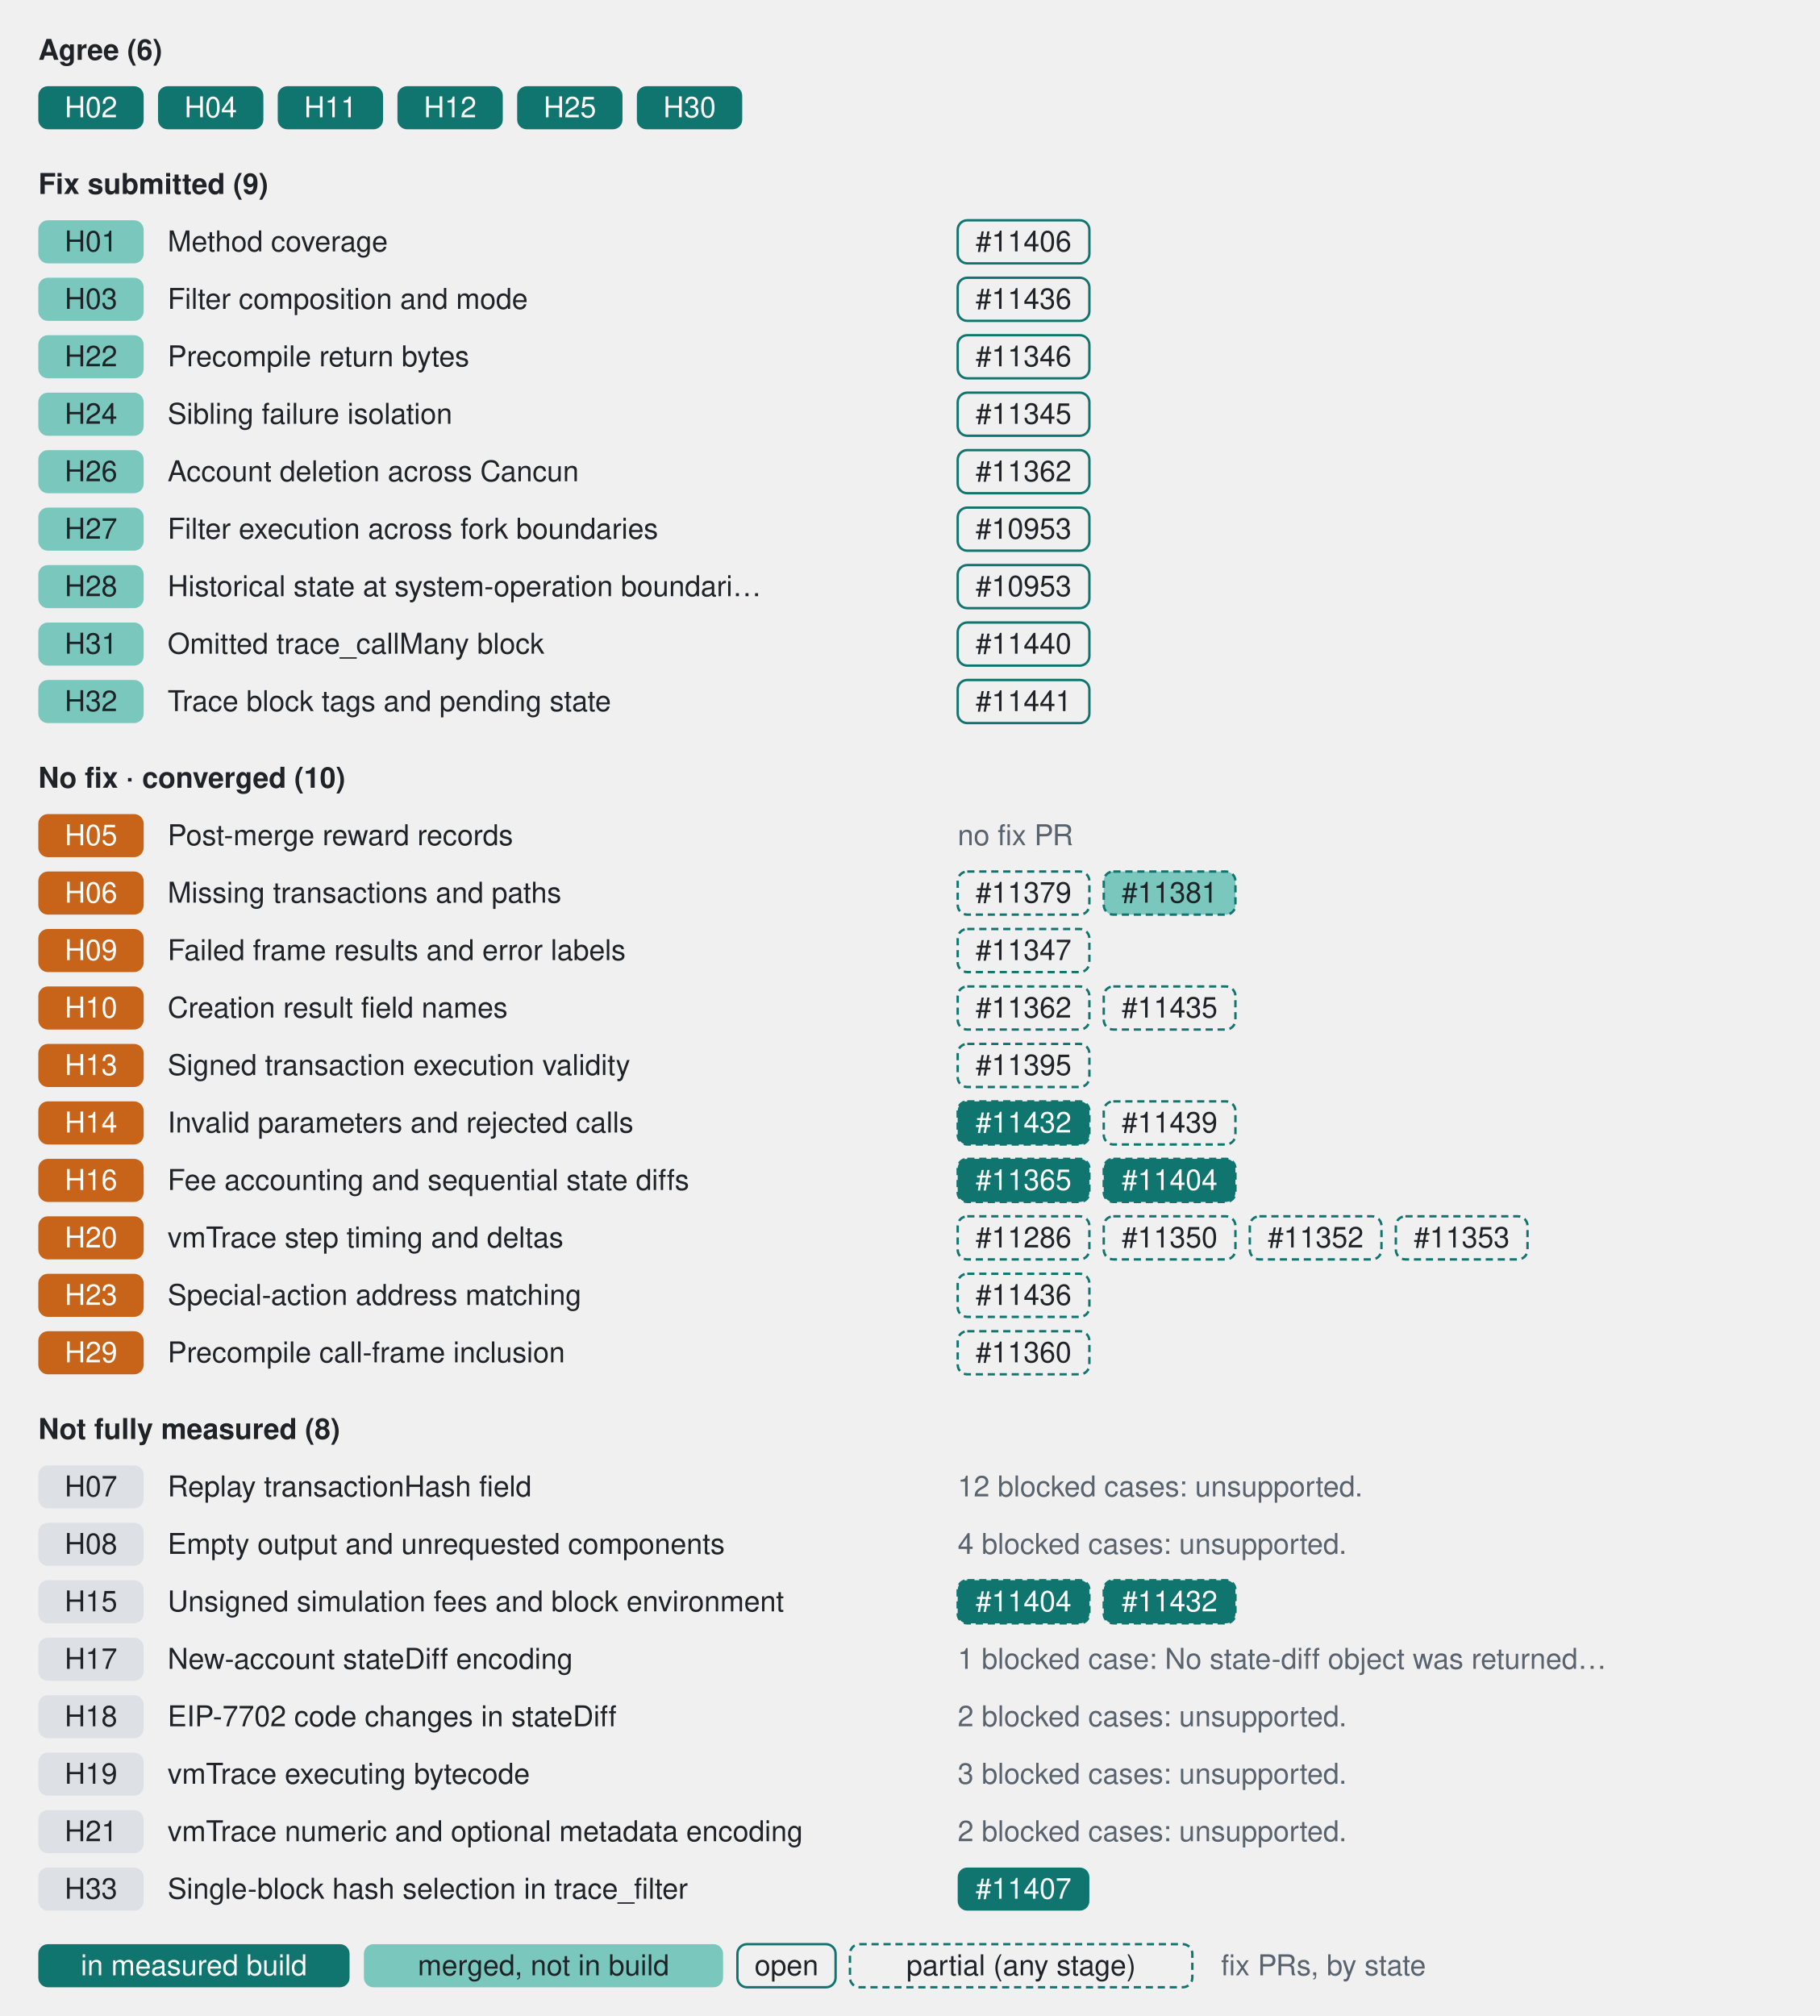
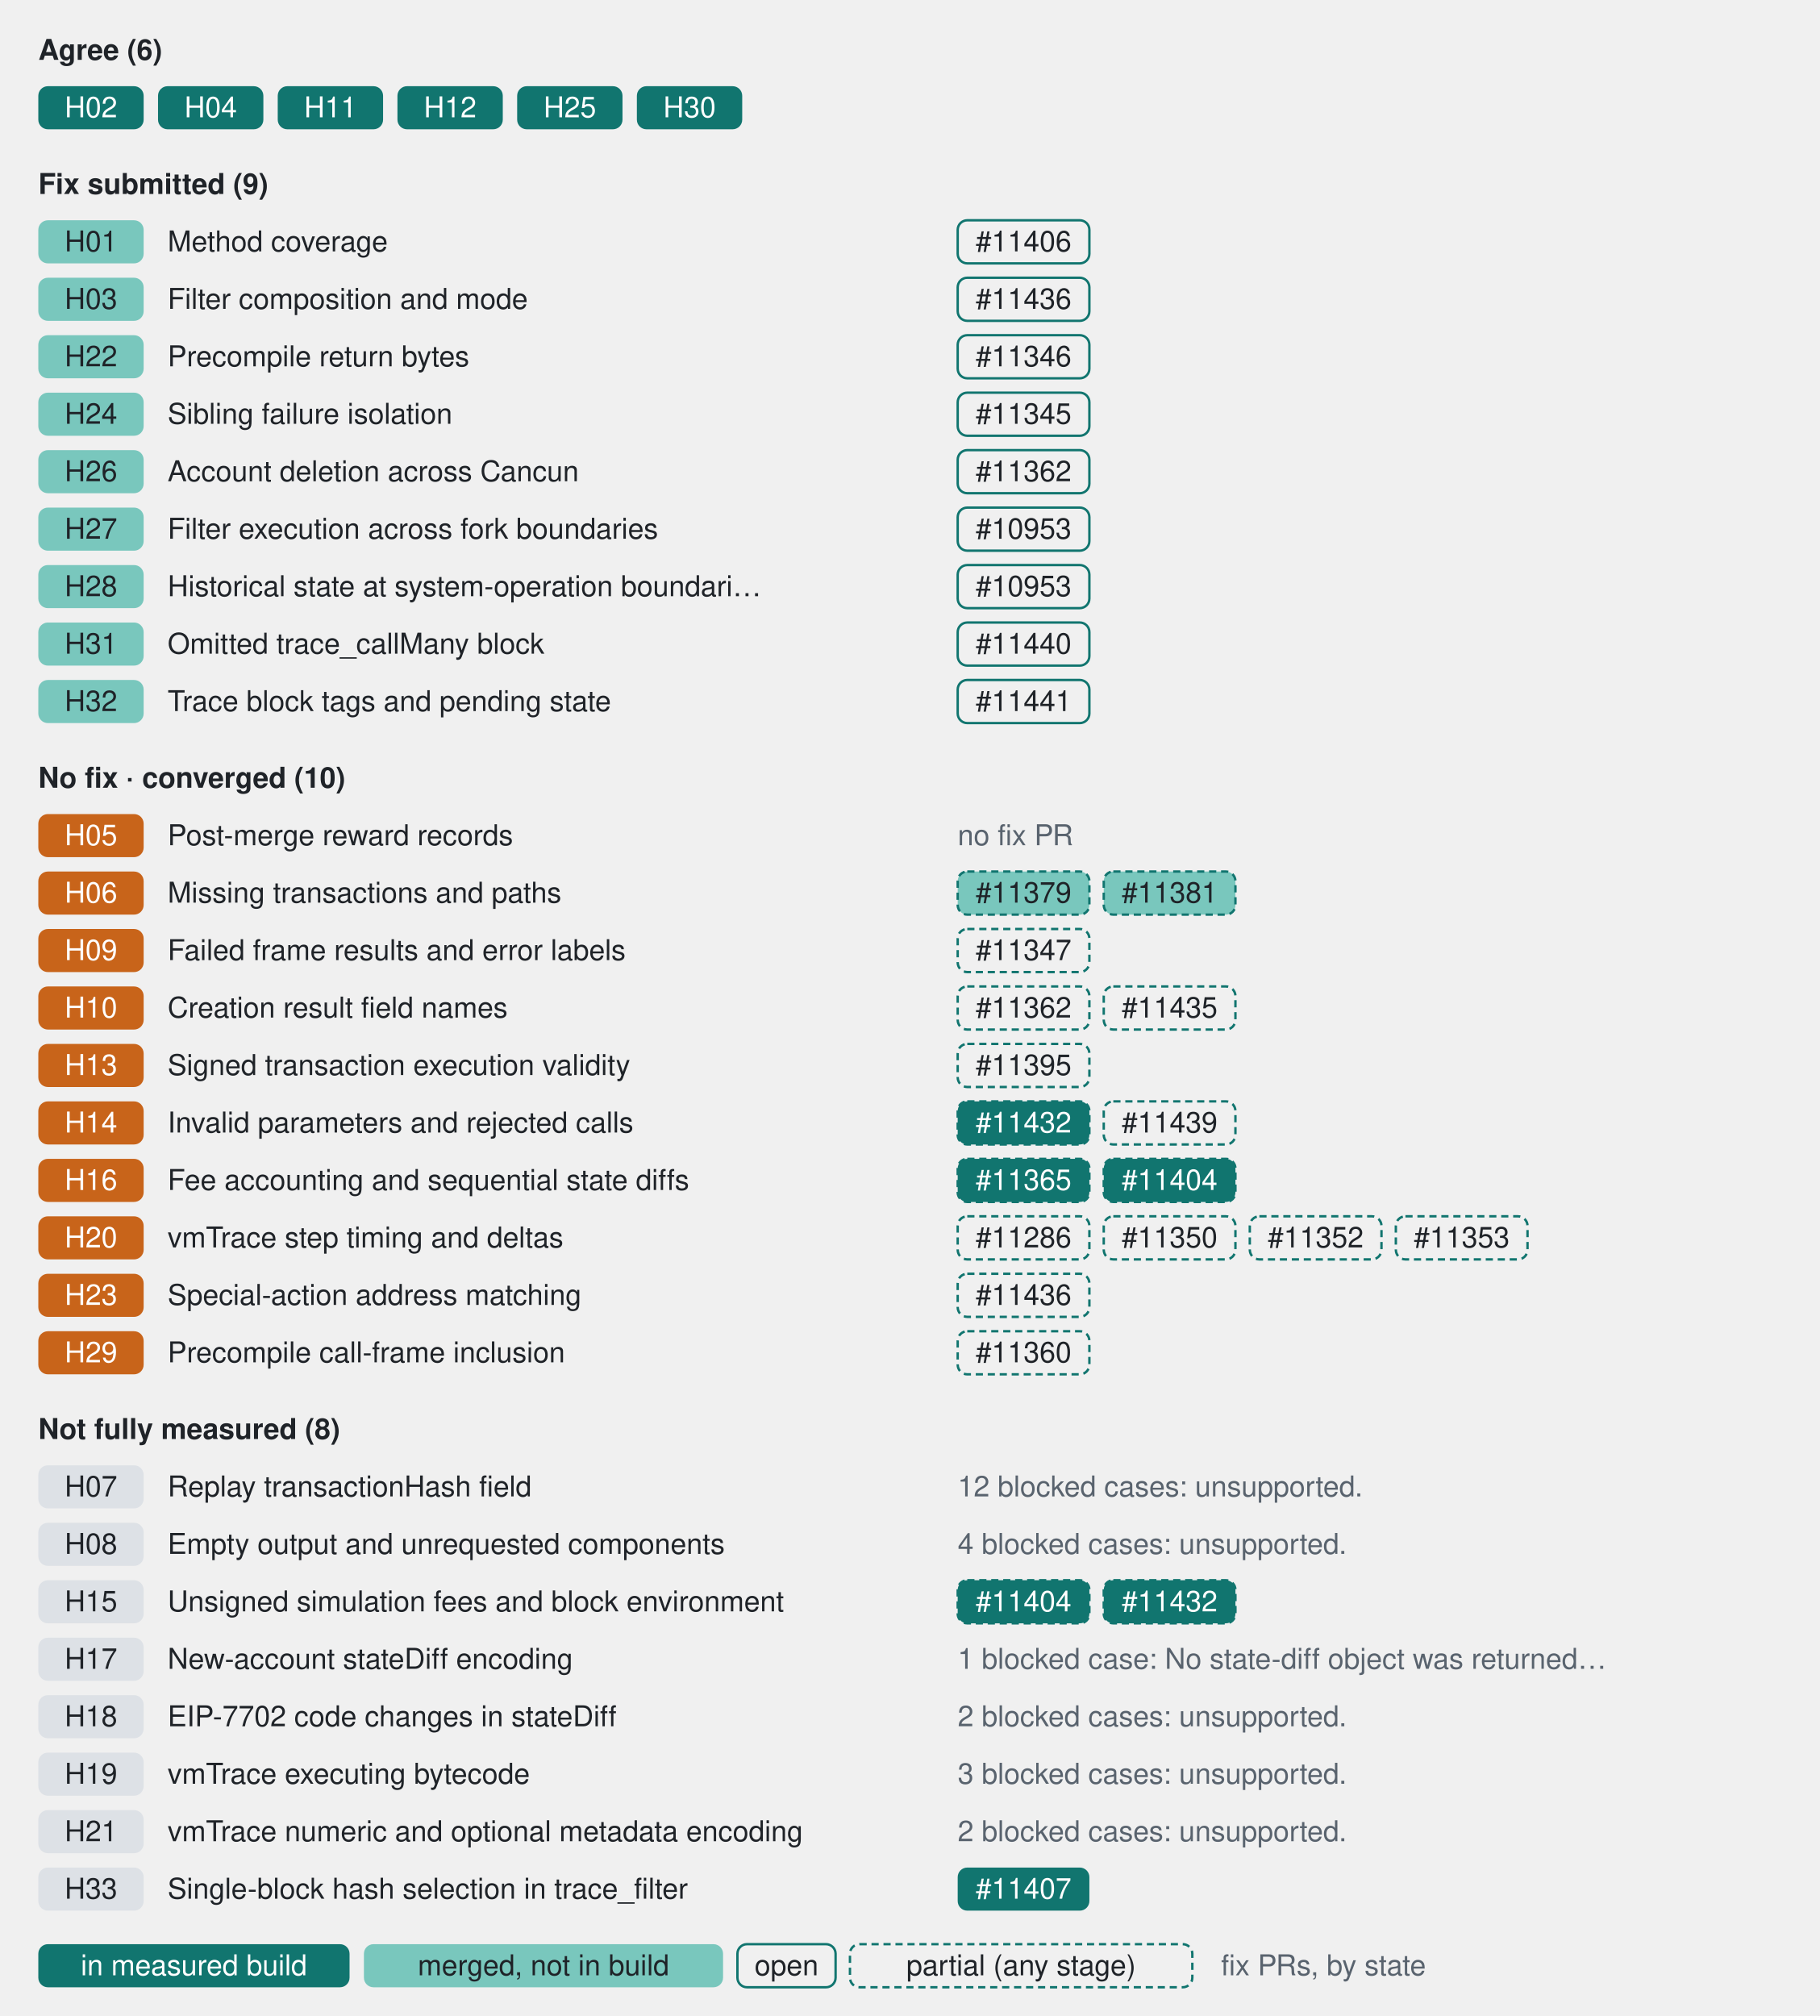
<svg xmlns="http://www.w3.org/2000/svg" width="760" height="842" viewBox="0 0 760 842" role="img" aria-labelledby="title">
  <style>text{font-family:-apple-system,BlinkMacSystemFont,"Segoe UI",Helvetica,Arial,sans-serif;font-size:12px}.head{font-weight:600}.partial{stroke-dasharray:3 2}.label{fill:#1f2328}.muted{fill:#59636e}.pr{fill:none;stroke:#11756f}.edge{stroke:#11756f}.b-agree{fill:#11756f}.n-agree{fill:#ffffff}.b-fix{fill:#79c7bd}.n-fix{fill:#1f2328}.b-converged{fill:#c8641a}.n-converged{fill:#ffffff}.b-review{fill:#f2b36b}.n-review{fill:#1f2328}.b-policy{fill:#8172c4}.n-policy{fill:#ffffff}.b-unmeasured{fill:#dde1e6}.n-unmeasured{fill:#1f2328}@media (prefers-color-scheme:dark){.label{fill:#e6edf3}.muted{fill:#9198a1}.pr{fill:none;stroke:#3aa59a}.edge{stroke:#3aa59a}.b-agree{fill:#3aa59a}.n-agree{fill:#0d1117}.b-fix{fill:#1a6b62}.n-fix{fill:#ffffff}.b-converged{fill:#e5843a}.n-converged{fill:#0d1117}.b-review{fill:#8f5420}.n-review{fill:#ffffff}.b-policy{fill:#9b8fe0}.n-policy{fill:#0d1117}.b-unmeasured{fill:#2d333b}.n-unmeasured{fill:#e6edf3}}</style>
  <text class="label head" x="16" y="25">Agree (6)</text>
  <rect class="b-agree" x="16" y="36" width="44" height="18" rx="4" />
  <text class="n-agree" x="38" y="49" text-anchor="middle">H02</text>
  <rect class="b-agree" x="66" y="36" width="44" height="18" rx="4" />
  <text class="n-agree" x="88" y="49" text-anchor="middle">H04</text>
  <rect class="b-agree" x="116" y="36" width="44" height="18" rx="4" />
  <text class="n-agree" x="138" y="49" text-anchor="middle">H11</text>
  <rect class="b-agree" x="166" y="36" width="44" height="18" rx="4" />
  <text class="n-agree" x="188" y="49" text-anchor="middle">H12</text>
  <rect class="b-agree" x="216" y="36" width="44" height="18" rx="4" />
  <text class="n-agree" x="238" y="49" text-anchor="middle">H25</text>
  <rect class="b-agree" x="266" y="36" width="44" height="18" rx="4" />
  <text class="n-agree" x="288" y="49" text-anchor="middle">H30</text>
  <text class="label head" x="16" y="81">Fix submitted (9)</text>
  <rect class="b-fix" x="16" y="92" width="44" height="18" rx="4" />
  <text class="n-fix" x="38" y="105" text-anchor="middle">H01</text>
  <text class="label" x="70" y="105">Method coverage</text>
  <rect class="pr" x="400" y="92" width="55" height="18" rx="4" />
  <text class="label" x="427.5" y="105" text-anchor="middle">#11406</text>
  <rect class="b-fix" x="16" y="116" width="44" height="18" rx="4" />
  <text class="n-fix" x="38" y="129" text-anchor="middle">H03</text>
  <text class="label" x="70" y="129">Filter composition and mode</text>
  <rect class="pr" x="400" y="116" width="55" height="18" rx="4" />
  <text class="label" x="427.5" y="129" text-anchor="middle">#11436</text>
  <rect class="b-fix" x="16" y="140" width="44" height="18" rx="4" />
  <text class="n-fix" x="38" y="153" text-anchor="middle">H22</text>
  <text class="label" x="70" y="153">Precompile return bytes</text>
  <rect class="pr" x="400" y="140" width="55" height="18" rx="4" />
  <text class="label" x="427.5" y="153" text-anchor="middle">#11346</text>
  <rect class="b-fix" x="16" y="164" width="44" height="18" rx="4" />
  <text class="n-fix" x="38" y="177" text-anchor="middle">H24</text>
  <text class="label" x="70" y="177">Sibling failure isolation</text>
  <rect class="pr" x="400" y="164" width="55" height="18" rx="4" />
  <text class="label" x="427.5" y="177" text-anchor="middle">#11345</text>
  <rect class="b-fix" x="16" y="188" width="44" height="18" rx="4" />
  <text class="n-fix" x="38" y="201" text-anchor="middle">H26</text>
  <text class="label" x="70" y="201">Account deletion across Cancun</text>
  <rect class="pr" x="400" y="188" width="55" height="18" rx="4" />
  <text class="label" x="427.5" y="201" text-anchor="middle">#11362</text>
  <rect class="b-fix" x="16" y="212" width="44" height="18" rx="4" />
  <text class="n-fix" x="38" y="225" text-anchor="middle">H27</text>
  <text class="label" x="70" y="225">Filter execution across fork boundaries</text>
  <rect class="pr" x="400" y="212" width="55" height="18" rx="4" />
  <text class="label" x="427.5" y="225" text-anchor="middle">#10953</text>
  <rect class="b-fix" x="16" y="236" width="44" height="18" rx="4" />
  <text class="n-fix" x="38" y="249" text-anchor="middle">H28</text>
  <text class="label" x="70" y="249">Historical state at system-operation boundari…</text>
  <rect class="pr" x="400" y="236" width="55" height="18" rx="4" />
  <text class="label" x="427.5" y="249" text-anchor="middle">#10953</text>
  <rect class="b-fix" x="16" y="260" width="44" height="18" rx="4" />
  <text class="n-fix" x="38" y="273" text-anchor="middle">H31</text>
  <text class="label" x="70" y="273">Omitted trace_callMany block</text>
  <rect class="pr" x="400" y="260" width="55" height="18" rx="4" />
  <text class="label" x="427.5" y="273" text-anchor="middle">#11440</text>
  <rect class="b-fix" x="16" y="284" width="44" height="18" rx="4" />
  <text class="n-fix" x="38" y="297" text-anchor="middle">H32</text>
  <text class="label" x="70" y="297">Trace block tags and pending state</text>
  <rect class="pr" x="400" y="284" width="55" height="18" rx="4" />
  <text class="label" x="427.5" y="297" text-anchor="middle">#11441</text>
  <text class="label head" x="16" y="329">No fix · converged (10)</text>
  <rect class="b-converged" x="16" y="340" width="44" height="18" rx="4" />
  <text class="n-converged" x="38" y="353" text-anchor="middle">H05</text>
  <text class="label" x="70" y="353">Post-merge reward records</text>
  <text class="muted" x="400" y="353">no fix PR</text>
  <rect class="b-converged" x="16" y="364" width="44" height="18" rx="4" />
  <text class="n-converged" x="38" y="377" text-anchor="middle">H06</text>
  <text class="label" x="70" y="377">Missing transactions and paths</text>
-   <rect class="pr edge partial" x="400" y="364" width="55" height="18" rx="4" />
-   <text class="label" x="427.5" y="377" text-anchor="middle">#11379</text>
+   <rect class="b-fix edge partial" x="400" y="364" width="55" height="18" rx="4" />
+   <text class="n-fix" x="427.5" y="377" text-anchor="middle">#11379</text>
  <rect class="b-fix edge partial" x="461" y="364" width="55" height="18" rx="4" />
  <text class="n-fix" x="488.5" y="377" text-anchor="middle">#11381</text>
  <rect class="b-converged" x="16" y="388" width="44" height="18" rx="4" />
  <text class="n-converged" x="38" y="401" text-anchor="middle">H09</text>
  <text class="label" x="70" y="401">Failed frame results and error labels</text>
  <rect class="pr edge partial" x="400" y="388" width="55" height="18" rx="4" />
  <text class="label" x="427.5" y="401" text-anchor="middle">#11347</text>
  <rect class="b-converged" x="16" y="412" width="44" height="18" rx="4" />
  <text class="n-converged" x="38" y="425" text-anchor="middle">H10</text>
  <text class="label" x="70" y="425">Creation result field names</text>
  <rect class="pr edge partial" x="400" y="412" width="55" height="18" rx="4" />
  <text class="label" x="427.5" y="425" text-anchor="middle">#11362</text>
  <rect class="pr edge partial" x="461" y="412" width="55" height="18" rx="4" />
  <text class="label" x="488.5" y="425" text-anchor="middle">#11435</text>
  <rect class="b-converged" x="16" y="436" width="44" height="18" rx="4" />
  <text class="n-converged" x="38" y="449" text-anchor="middle">H13</text>
  <text class="label" x="70" y="449">Signed transaction execution validity</text>
  <rect class="pr edge partial" x="400" y="436" width="55" height="18" rx="4" />
  <text class="label" x="427.5" y="449" text-anchor="middle">#11395</text>
  <rect class="b-converged" x="16" y="460" width="44" height="18" rx="4" />
  <text class="n-converged" x="38" y="473" text-anchor="middle">H14</text>
  <text class="label" x="70" y="473">Invalid parameters and rejected calls</text>
  <rect class="b-agree edge partial" x="400" y="460" width="55" height="18" rx="4" />
  <text class="n-agree" x="427.5" y="473" text-anchor="middle">#11432</text>
  <rect class="pr edge partial" x="461" y="460" width="55" height="18" rx="4" />
  <text class="label" x="488.5" y="473" text-anchor="middle">#11439</text>
  <rect class="b-converged" x="16" y="484" width="44" height="18" rx="4" />
  <text class="n-converged" x="38" y="497" text-anchor="middle">H16</text>
  <text class="label" x="70" y="497">Fee accounting and sequential state diffs</text>
  <rect class="b-agree edge partial" x="400" y="484" width="55" height="18" rx="4" />
  <text class="n-agree" x="427.5" y="497" text-anchor="middle">#11365</text>
  <rect class="b-agree edge partial" x="461" y="484" width="55" height="18" rx="4" />
  <text class="n-agree" x="488.5" y="497" text-anchor="middle">#11404</text>
  <rect class="b-converged" x="16" y="508" width="44" height="18" rx="4" />
  <text class="n-converged" x="38" y="521" text-anchor="middle">H20</text>
  <text class="label" x="70" y="521">vmTrace step timing and deltas</text>
  <rect class="pr edge partial" x="400" y="508" width="55" height="18" rx="4" />
  <text class="label" x="427.5" y="521" text-anchor="middle">#11286</text>
  <rect class="pr edge partial" x="461" y="508" width="55" height="18" rx="4" />
  <text class="label" x="488.5" y="521" text-anchor="middle">#11350</text>
  <rect class="pr edge partial" x="522" y="508" width="55" height="18" rx="4" />
  <text class="label" x="549.5" y="521" text-anchor="middle">#11352</text>
  <rect class="pr edge partial" x="583" y="508" width="55" height="18" rx="4" />
  <text class="label" x="610.5" y="521" text-anchor="middle">#11353</text>
  <rect class="b-converged" x="16" y="532" width="44" height="18" rx="4" />
  <text class="n-converged" x="38" y="545" text-anchor="middle">H23</text>
  <text class="label" x="70" y="545">Special-action address matching</text>
  <rect class="pr edge partial" x="400" y="532" width="55" height="18" rx="4" />
  <text class="label" x="427.5" y="545" text-anchor="middle">#11436</text>
  <rect class="b-converged" x="16" y="556" width="44" height="18" rx="4" />
  <text class="n-converged" x="38" y="569" text-anchor="middle">H29</text>
  <text class="label" x="70" y="569">Precompile call-frame inclusion</text>
  <rect class="pr edge partial" x="400" y="556" width="55" height="18" rx="4" />
  <text class="label" x="427.5" y="569" text-anchor="middle">#11360</text>
  <text class="label head" x="16" y="601">Not fully measured (8)</text>
  <rect class="b-unmeasured" x="16" y="612" width="44" height="18" rx="4" />
  <text class="n-unmeasured" x="38" y="625" text-anchor="middle">H07</text>
  <text class="label" x="70" y="625">Replay transactionHash field</text>
  <text class="muted" x="400" y="625">12 blocked cases: unsupported.</text>
  <rect class="b-unmeasured" x="16" y="636" width="44" height="18" rx="4" />
  <text class="n-unmeasured" x="38" y="649" text-anchor="middle">H08</text>
  <text class="label" x="70" y="649">Empty output and unrequested components</text>
  <text class="muted" x="400" y="649">4 blocked cases: unsupported.</text>
  <rect class="b-unmeasured" x="16" y="660" width="44" height="18" rx="4" />
  <text class="n-unmeasured" x="38" y="673" text-anchor="middle">H15</text>
  <text class="label" x="70" y="673">Unsigned simulation fees and block environment</text>
  <rect class="b-agree edge partial" x="400" y="660" width="55" height="18" rx="4" />
  <text class="n-agree" x="427.5" y="673" text-anchor="middle">#11404</text>
  <rect class="b-agree edge partial" x="461" y="660" width="55" height="18" rx="4" />
  <text class="n-agree" x="488.5" y="673" text-anchor="middle">#11432</text>
  <rect class="b-unmeasured" x="16" y="684" width="44" height="18" rx="4" />
  <text class="n-unmeasured" x="38" y="697" text-anchor="middle">H17</text>
  <text class="label" x="70" y="697">New-account stateDiff encoding</text>
  <text class="muted" x="400" y="697">1 blocked case: No state-diff object was returned…</text>
  <rect class="b-unmeasured" x="16" y="708" width="44" height="18" rx="4" />
  <text class="n-unmeasured" x="38" y="721" text-anchor="middle">H18</text>
  <text class="label" x="70" y="721">EIP-7702 code changes in stateDiff</text>
  <text class="muted" x="400" y="721">2 blocked cases: unsupported.</text>
  <rect class="b-unmeasured" x="16" y="732" width="44" height="18" rx="4" />
  <text class="n-unmeasured" x="38" y="745" text-anchor="middle">H19</text>
  <text class="label" x="70" y="745">vmTrace executing bytecode</text>
  <text class="muted" x="400" y="745">3 blocked cases: unsupported.</text>
  <rect class="b-unmeasured" x="16" y="756" width="44" height="18" rx="4" />
  <text class="n-unmeasured" x="38" y="769" text-anchor="middle">H21</text>
  <text class="label" x="70" y="769">vmTrace numeric and optional metadata encoding</text>
  <text class="muted" x="400" y="769">2 blocked cases: unsupported.</text>
  <rect class="b-unmeasured" x="16" y="780" width="44" height="18" rx="4" />
  <text class="n-unmeasured" x="38" y="793" text-anchor="middle">H33</text>
  <text class="label" x="70" y="793">Single-block hash selection in trace_filter</text>
  <rect class="b-agree" x="400" y="780" width="55" height="18" rx="4" />
  <text class="n-agree" x="427.5" y="793" text-anchor="middle">#11407</text>
  <rect class="b-agree" x="16" y="812" width="130" height="18" rx="4" />
  <text class="n-agree" x="81" y="825" text-anchor="middle">in measured build</text>
  <rect class="b-fix" x="152" y="812" width="150" height="18" rx="4" />
  <text class="n-fix" x="227" y="825" text-anchor="middle">merged, not in build</text>
  <rect class="pr" x="308" y="812" width="41" height="18" rx="4" />
  <text class="label" x="328.5" y="825" text-anchor="middle">open</text>
  <rect class="pr partial" x="355" y="812" width="143" height="18" rx="4" />
  <text class="label" x="426.5" y="825" text-anchor="middle">partial (any stage)</text>
  <text class="muted" x="510" y="825">fix PRs, by state</text>
</svg>
